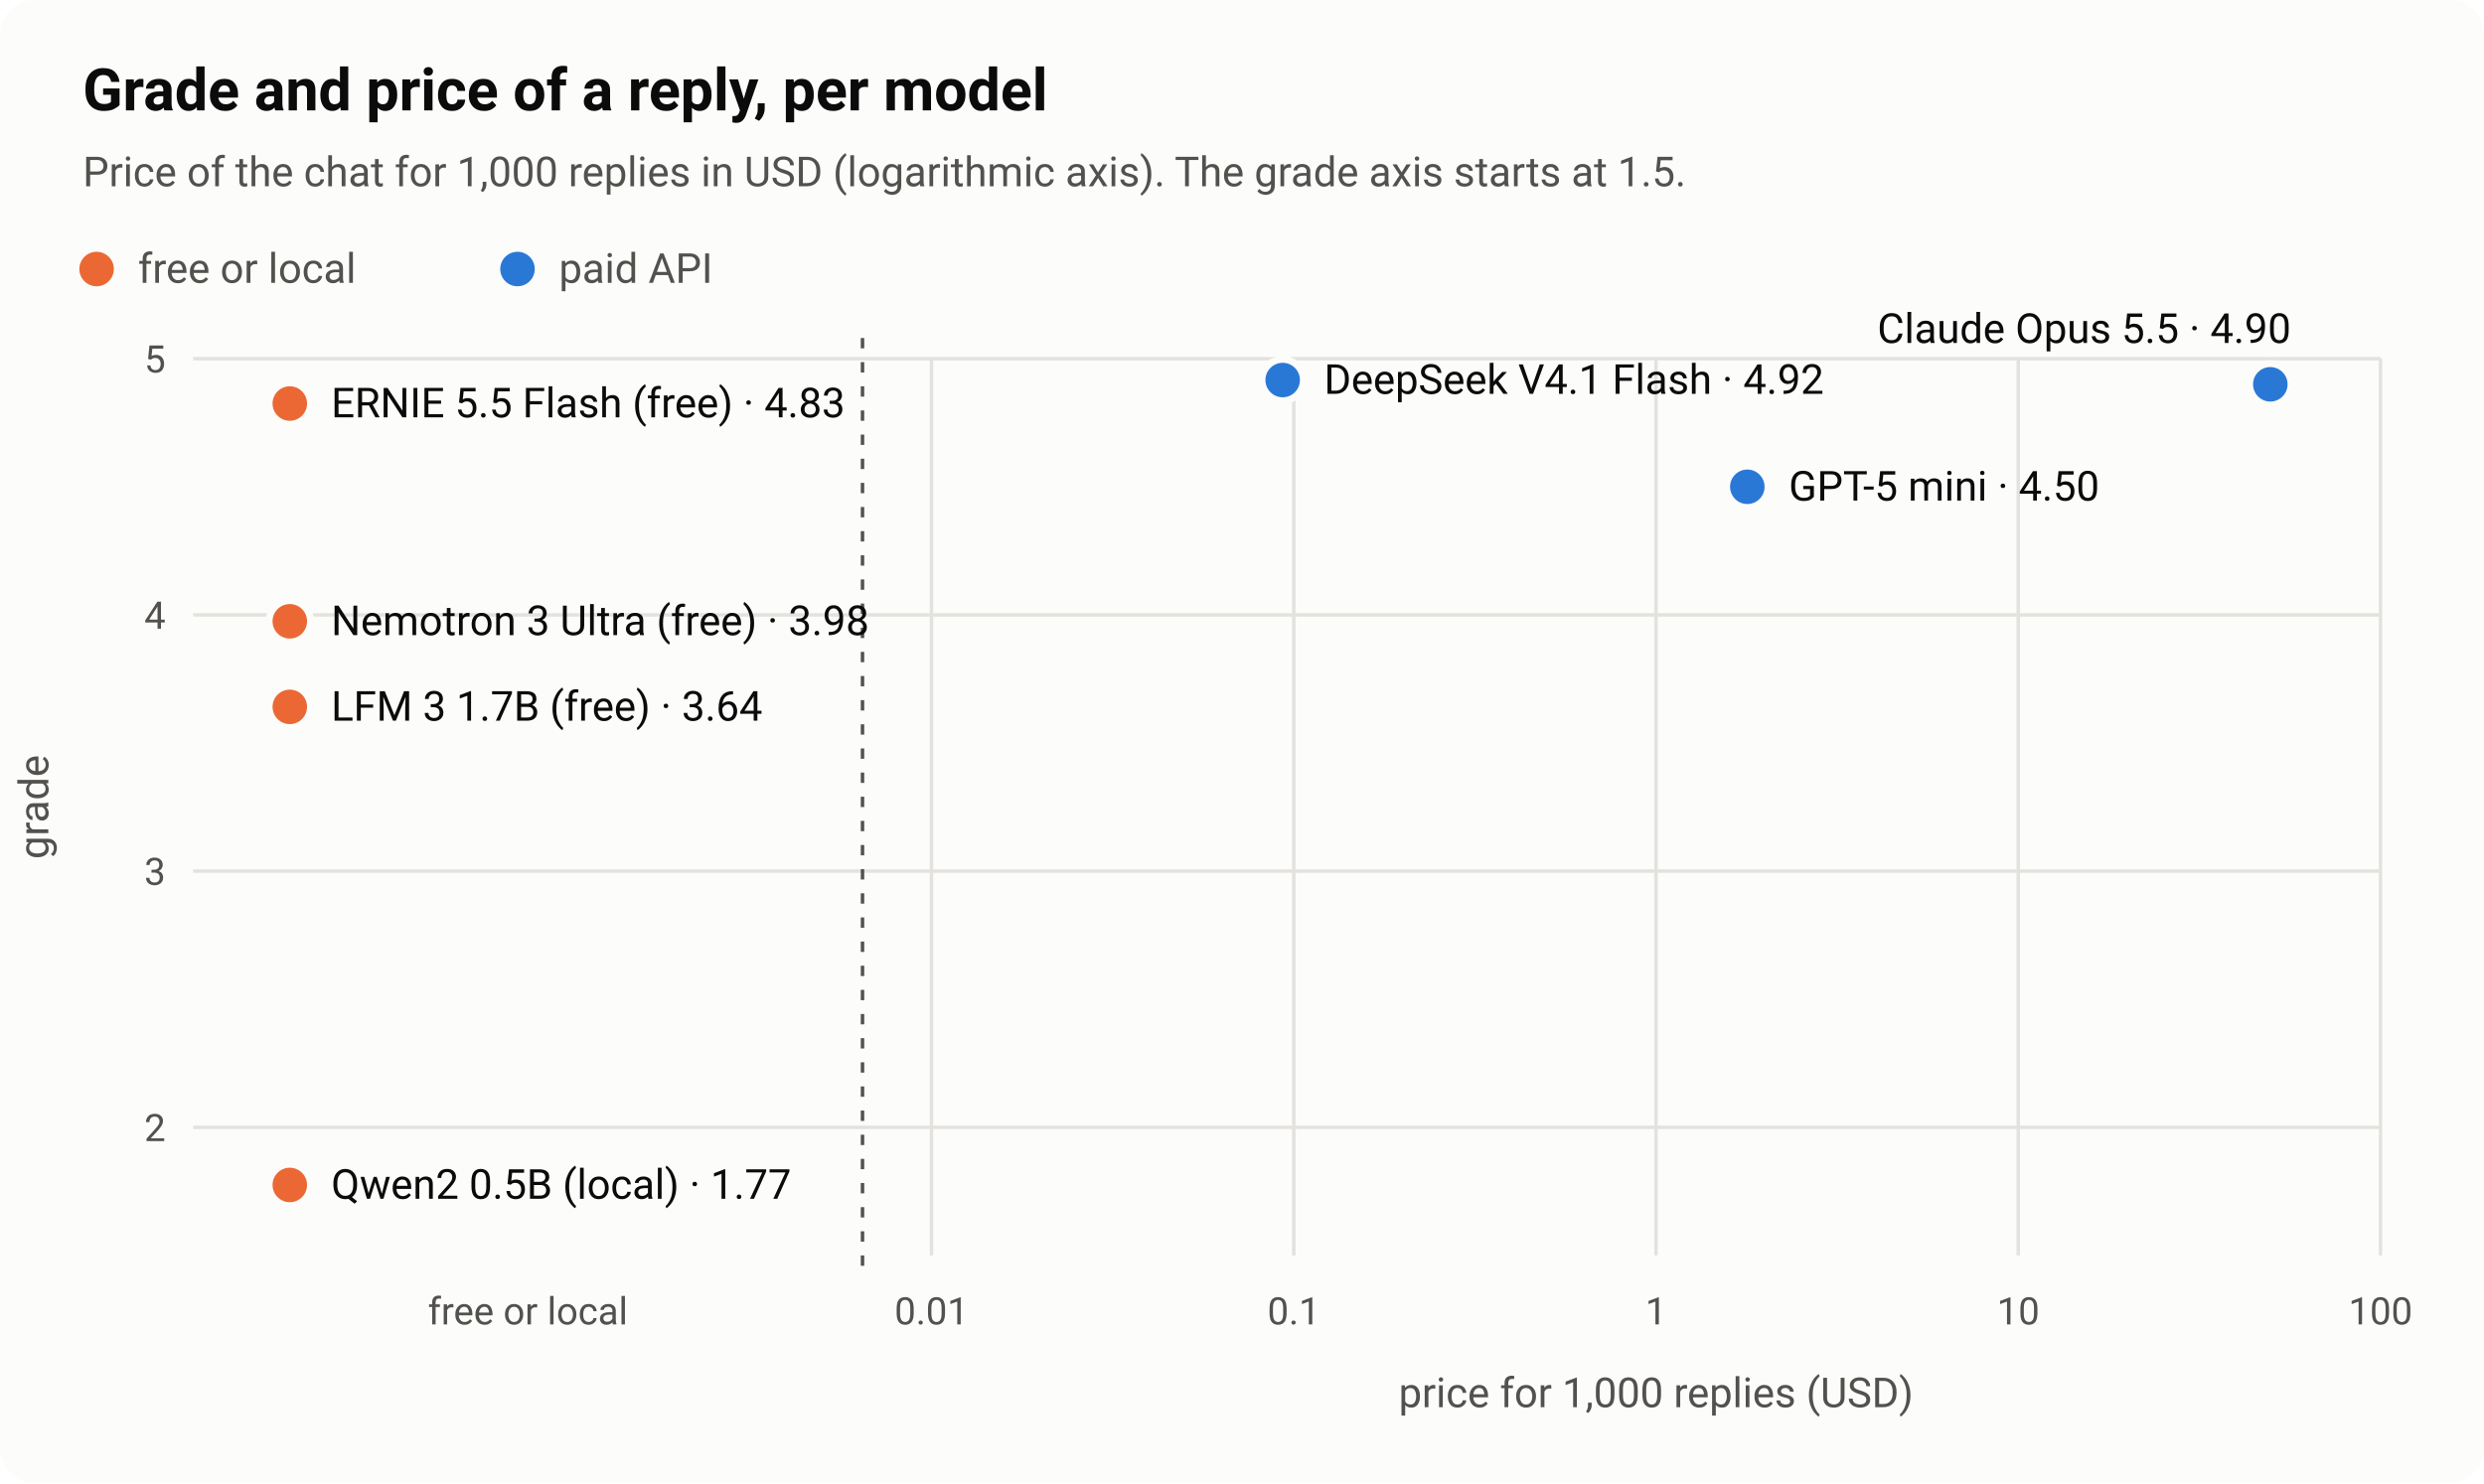
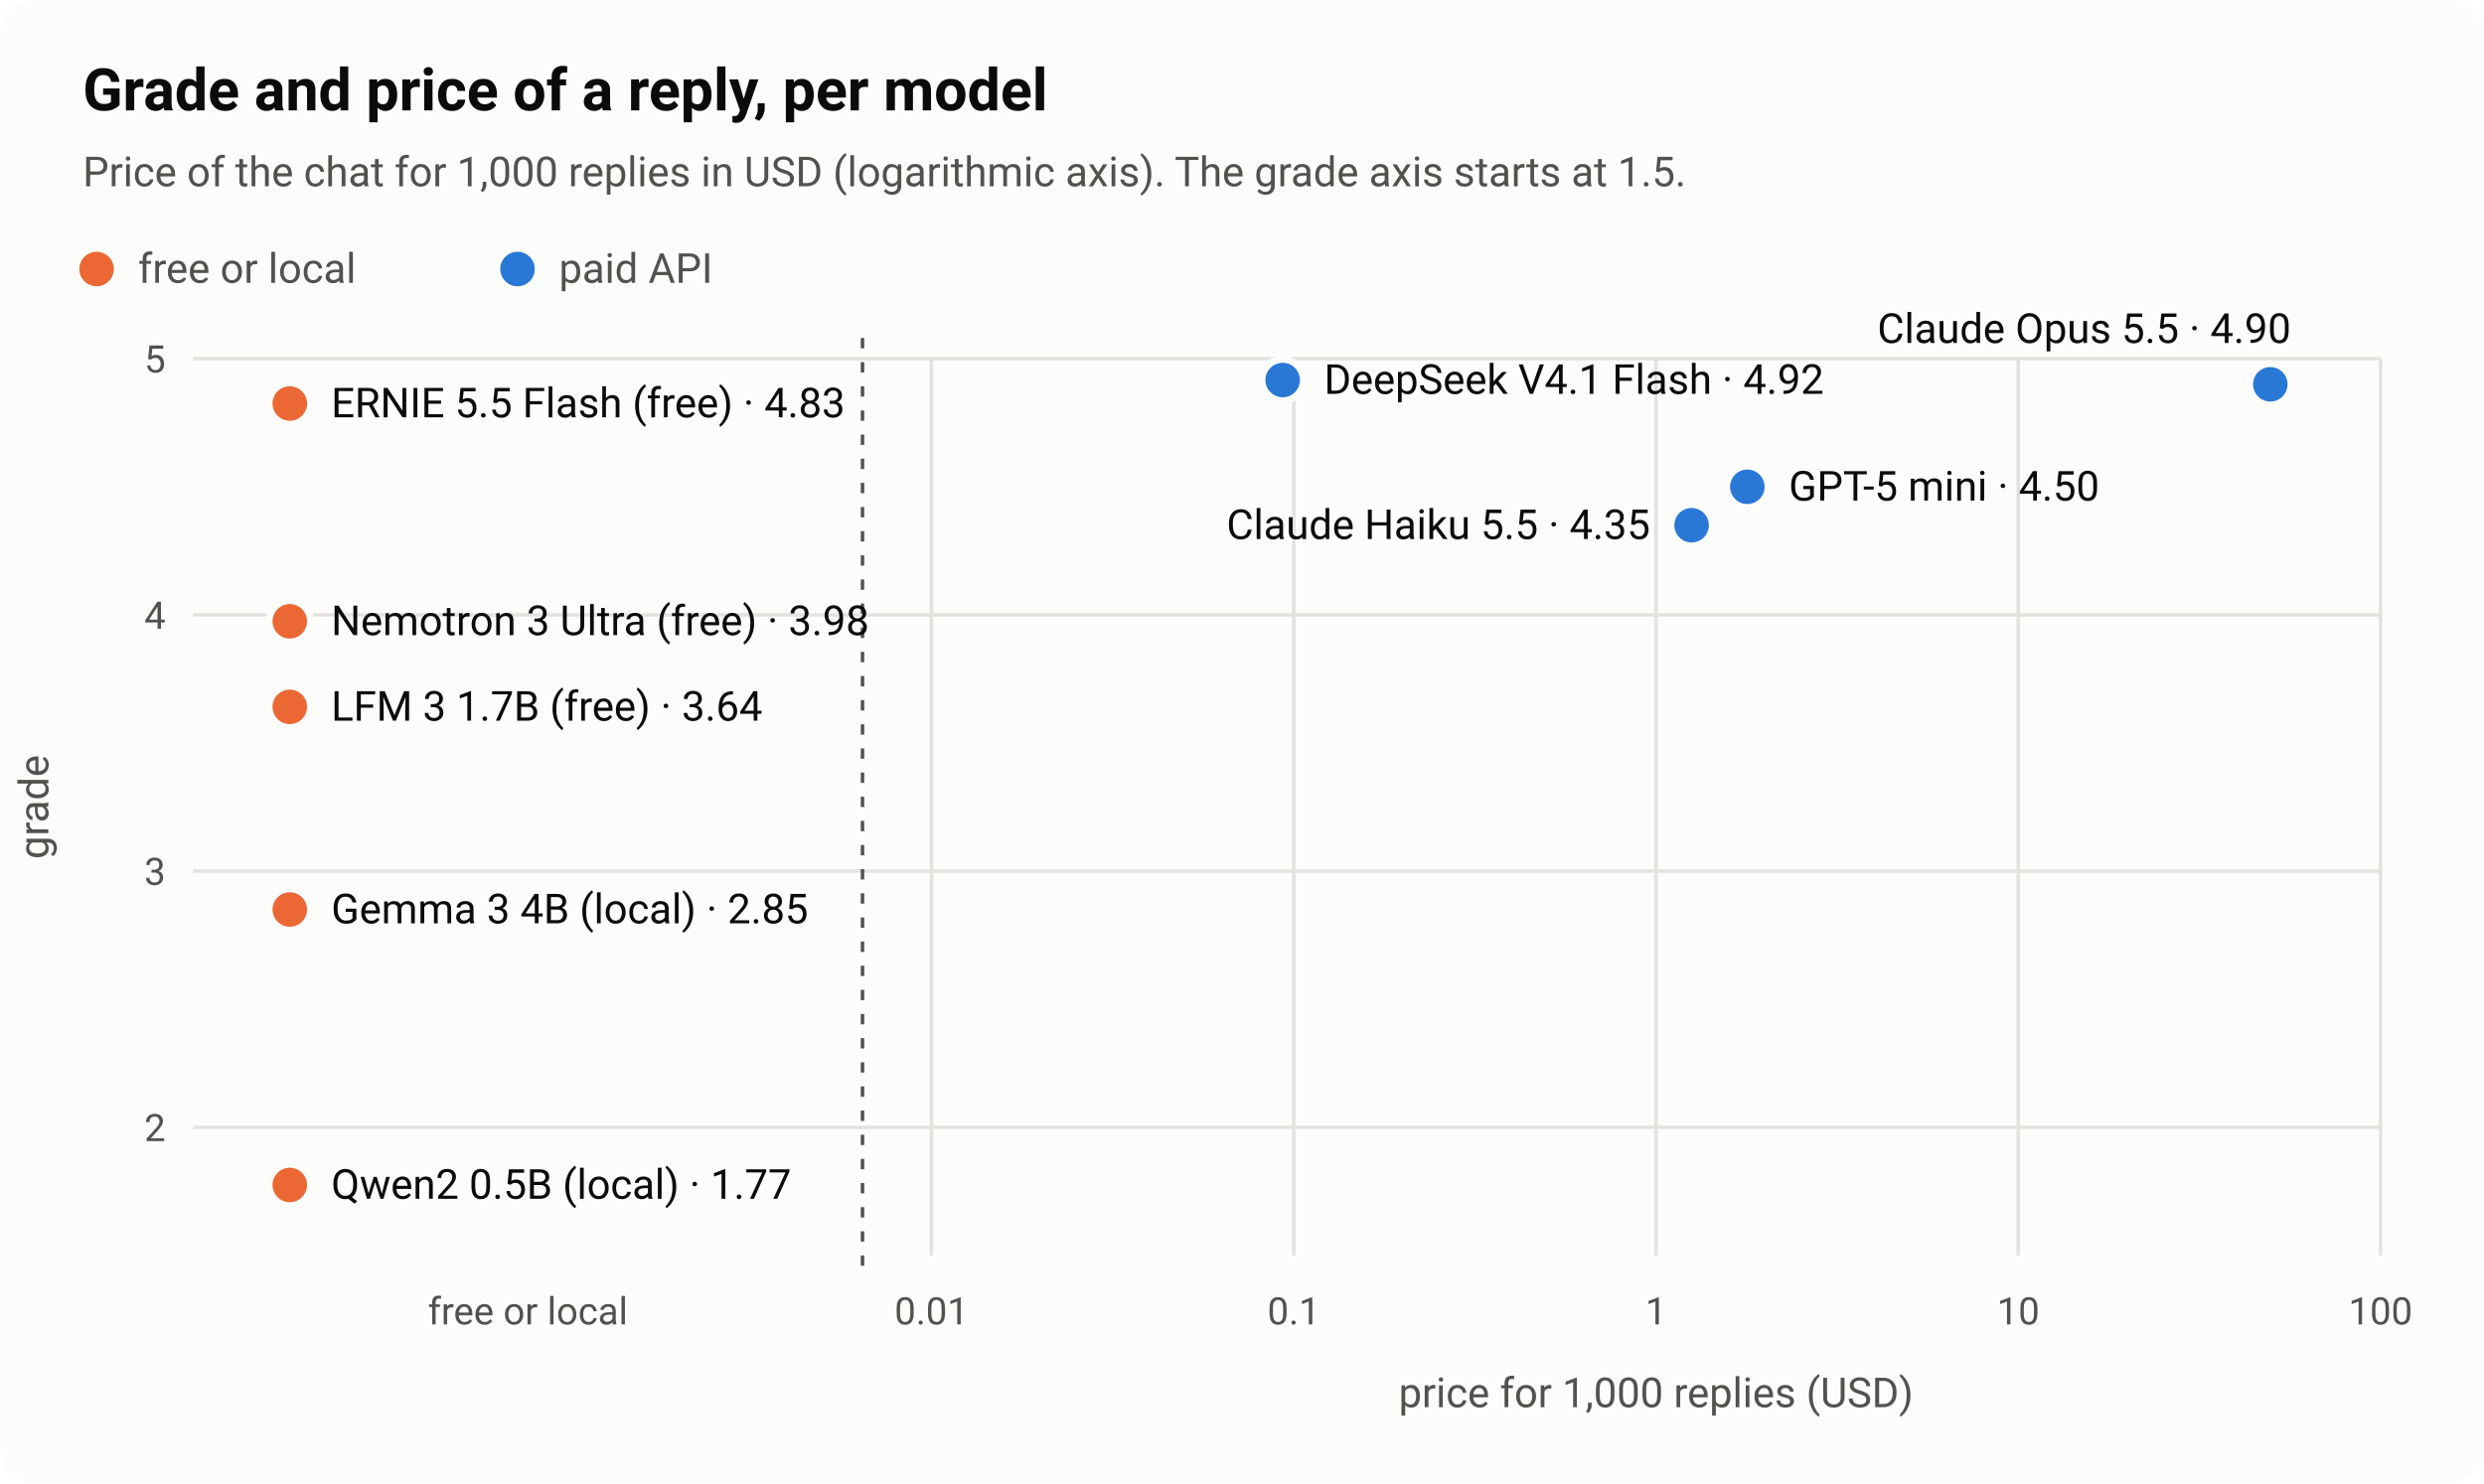
<svg xmlns="http://www.w3.org/2000/svg" viewBox="0 0 720 430" width="720" height="430" role="img" aria-labelledby="title desc" font-family="system-ui, -apple-system, 'Segoe UI', Roboto, Helvetica, Arial, sans-serif">
  <rect width="720" height="430" rx="10" fill="#fcfcfb" />
  <text x="24" y="32" font-size="17" fill="#0b0b0b" text-anchor="start" font-weight="600">Grade and price of a reply, per model</text>
  <text x="24" y="54" font-size="12" fill="#52514e" text-anchor="start">Price of the chat for 1,000 replies in USD (logarithmic axis). The grade axis starts at 1.5.</text>
  <circle cx="28" cy="78" r="6" fill="#eb6834" stroke="#fcfcfb" stroke-width="2" />
  <text x="40" y="82" font-size="12" fill="#52514e" text-anchor="start">free or local</text>
  <circle cx="150" cy="78" r="6" fill="#2a78d6" stroke="#fcfcfb" stroke-width="2" />
  <text x="162" y="82" font-size="12" fill="#52514e" text-anchor="start">paid API</text>
  <line x1="56" y1="326.86" x2="690" y2="326.86" stroke="#e3e2de" stroke-width="1" />
  <text x="48" y="330.86" font-size="11" fill="#52514e" text-anchor="end">2</text>
  <line x1="56" y1="252.57" x2="690" y2="252.57" stroke="#e3e2de" stroke-width="1" />
  <text x="48" y="256.57" font-size="11" fill="#52514e" text-anchor="end">3</text>
  <line x1="56" y1="178.29" x2="690" y2="178.29" stroke="#e3e2de" stroke-width="1" />
  <text x="48" y="182.29" font-size="11" fill="#52514e" text-anchor="end">4</text>
  <line x1="56" y1="104" x2="690" y2="104" stroke="#e3e2de" stroke-width="1" />
  <text x="48" y="108" font-size="11" fill="#52514e" text-anchor="end">5</text>
  <line x1="270" y1="104" x2="270" y2="364" stroke="#e3e2de" stroke-width="1" />
  <text x="270" y="384" font-size="11" fill="#52514e" text-anchor="middle">0.01</text>
  <line x1="375" y1="104" x2="375" y2="364" stroke="#e3e2de" stroke-width="1" />
  <text x="375" y="384" font-size="11" fill="#52514e" text-anchor="middle">0.1</text>
  <line x1="480" y1="104" x2="480" y2="364" stroke="#e3e2de" stroke-width="1" />
  <text x="480" y="384" font-size="11" fill="#52514e" text-anchor="middle">1</text>
  <line x1="585" y1="104" x2="585" y2="364" stroke="#e3e2de" stroke-width="1" />
  <text x="585" y="384" font-size="11" fill="#52514e" text-anchor="middle">10</text>
  <line x1="690" y1="104" x2="690" y2="364" stroke="#e3e2de" stroke-width="1" />
  <text x="690" y="384" font-size="11" fill="#52514e" text-anchor="middle">100</text>
  <line x1="250" y1="98" x2="250" y2="370" stroke="#52514e" stroke-width="1" stroke-dasharray="3 4" />
  <text x="153" y="384" font-size="11" fill="#52514e" text-anchor="middle">free or local</text>
  <text x="480" y="408" font-size="12" fill="#52514e" text-anchor="middle">price for 1,000 replies (USD)</text>
  <text x="14" y="234" font-size="12" fill="#52514e" text-anchor="middle" transform="rotate(-90 14 234)">grade</text>
  <circle cx="84" cy="117" r="6" fill="#eb6834" stroke="#fcfcfb" stroke-width="2" />
  <text x="96" y="121" font-size="12" fill="#0b0b0b" text-anchor="start">ERNIE 5.5 Flash (free) · 4.83</text>
+   <circle cx="84" cy="263.71" r="6" fill="#eb6834" stroke="#fcfcfb" stroke-width="2" />
+   <text x="96" y="267.71" font-size="12" fill="#0b0b0b" text-anchor="start">Gemma 3 4B (local) · 2.85</text>
  <circle cx="84" cy="204.95" r="6" fill="#eb6834" stroke="#fcfcfb" stroke-width="2" />
  <text x="96" y="208.95" font-size="12" fill="#0b0b0b" text-anchor="start">LFM 3 1.7B (free) · 3.64</text>
  <circle cx="84" cy="180.14" r="6" fill="#eb6834" stroke="#fcfcfb" stroke-width="2" />
  <text x="96" y="184.14" font-size="12" fill="#0b0b0b" text-anchor="start">Nemotron 3 Ultra (free) · 3.98</text>
  <circle cx="84" cy="343.57" r="6" fill="#eb6834" stroke="#fcfcfb" stroke-width="2" />
  <text x="96" y="347.57" font-size="12" fill="#0b0b0b" text-anchor="start">Qwen2 0.5B (local) · 1.77</text>
+   <circle cx="371.79" cy="110.19" r="6" fill="#2a78d6" stroke="#fcfcfb" stroke-width="2" />
+   <text x="383.79" y="114.19" font-size="12" fill="#0b0b0b" text-anchor="start">DeepSeek V4.1 Flash · 4.92</text>
+   <circle cx="490.32" cy="152.29" r="6" fill="#2a78d6" stroke="#fcfcfb" stroke-width="2" />
+   <text x="478.32" y="156.29" font-size="12" fill="#0b0b0b" text-anchor="end">Claude Haiku 5.5 · 4.35</text>
+   <circle cx="506.47" cy="141.14" r="6" fill="#2a78d6" stroke="#fcfcfb" stroke-width="2" />
+   <text x="518.47" y="145.14" font-size="12" fill="#0b0b0b" text-anchor="start">GPT-5 mini · 4.50</text>
  <circle cx="658.06" cy="111.43" r="6" fill="#2a78d6" stroke="#fcfcfb" stroke-width="2" />
  <text x="664.06" y="99.43" font-size="12" fill="#0b0b0b" text-anchor="end">Claude Opus 5.5 · 4.90</text>
-   <circle cx="371.79" cy="110.19" r="6" fill="#2a78d6" stroke="#fcfcfb" stroke-width="2" />
-   <text x="383.79" y="114.19" font-size="12" fill="#0b0b0b" text-anchor="start">DeepSeek V4.1 Flash · 4.92</text>
-   <circle cx="506.47" cy="141.14" r="6" fill="#2a78d6" stroke="#fcfcfb" stroke-width="2" />
-   <text x="518.47" y="145.14" font-size="12" fill="#0b0b0b" text-anchor="start">GPT-5 mini · 4.50</text>
</svg>
